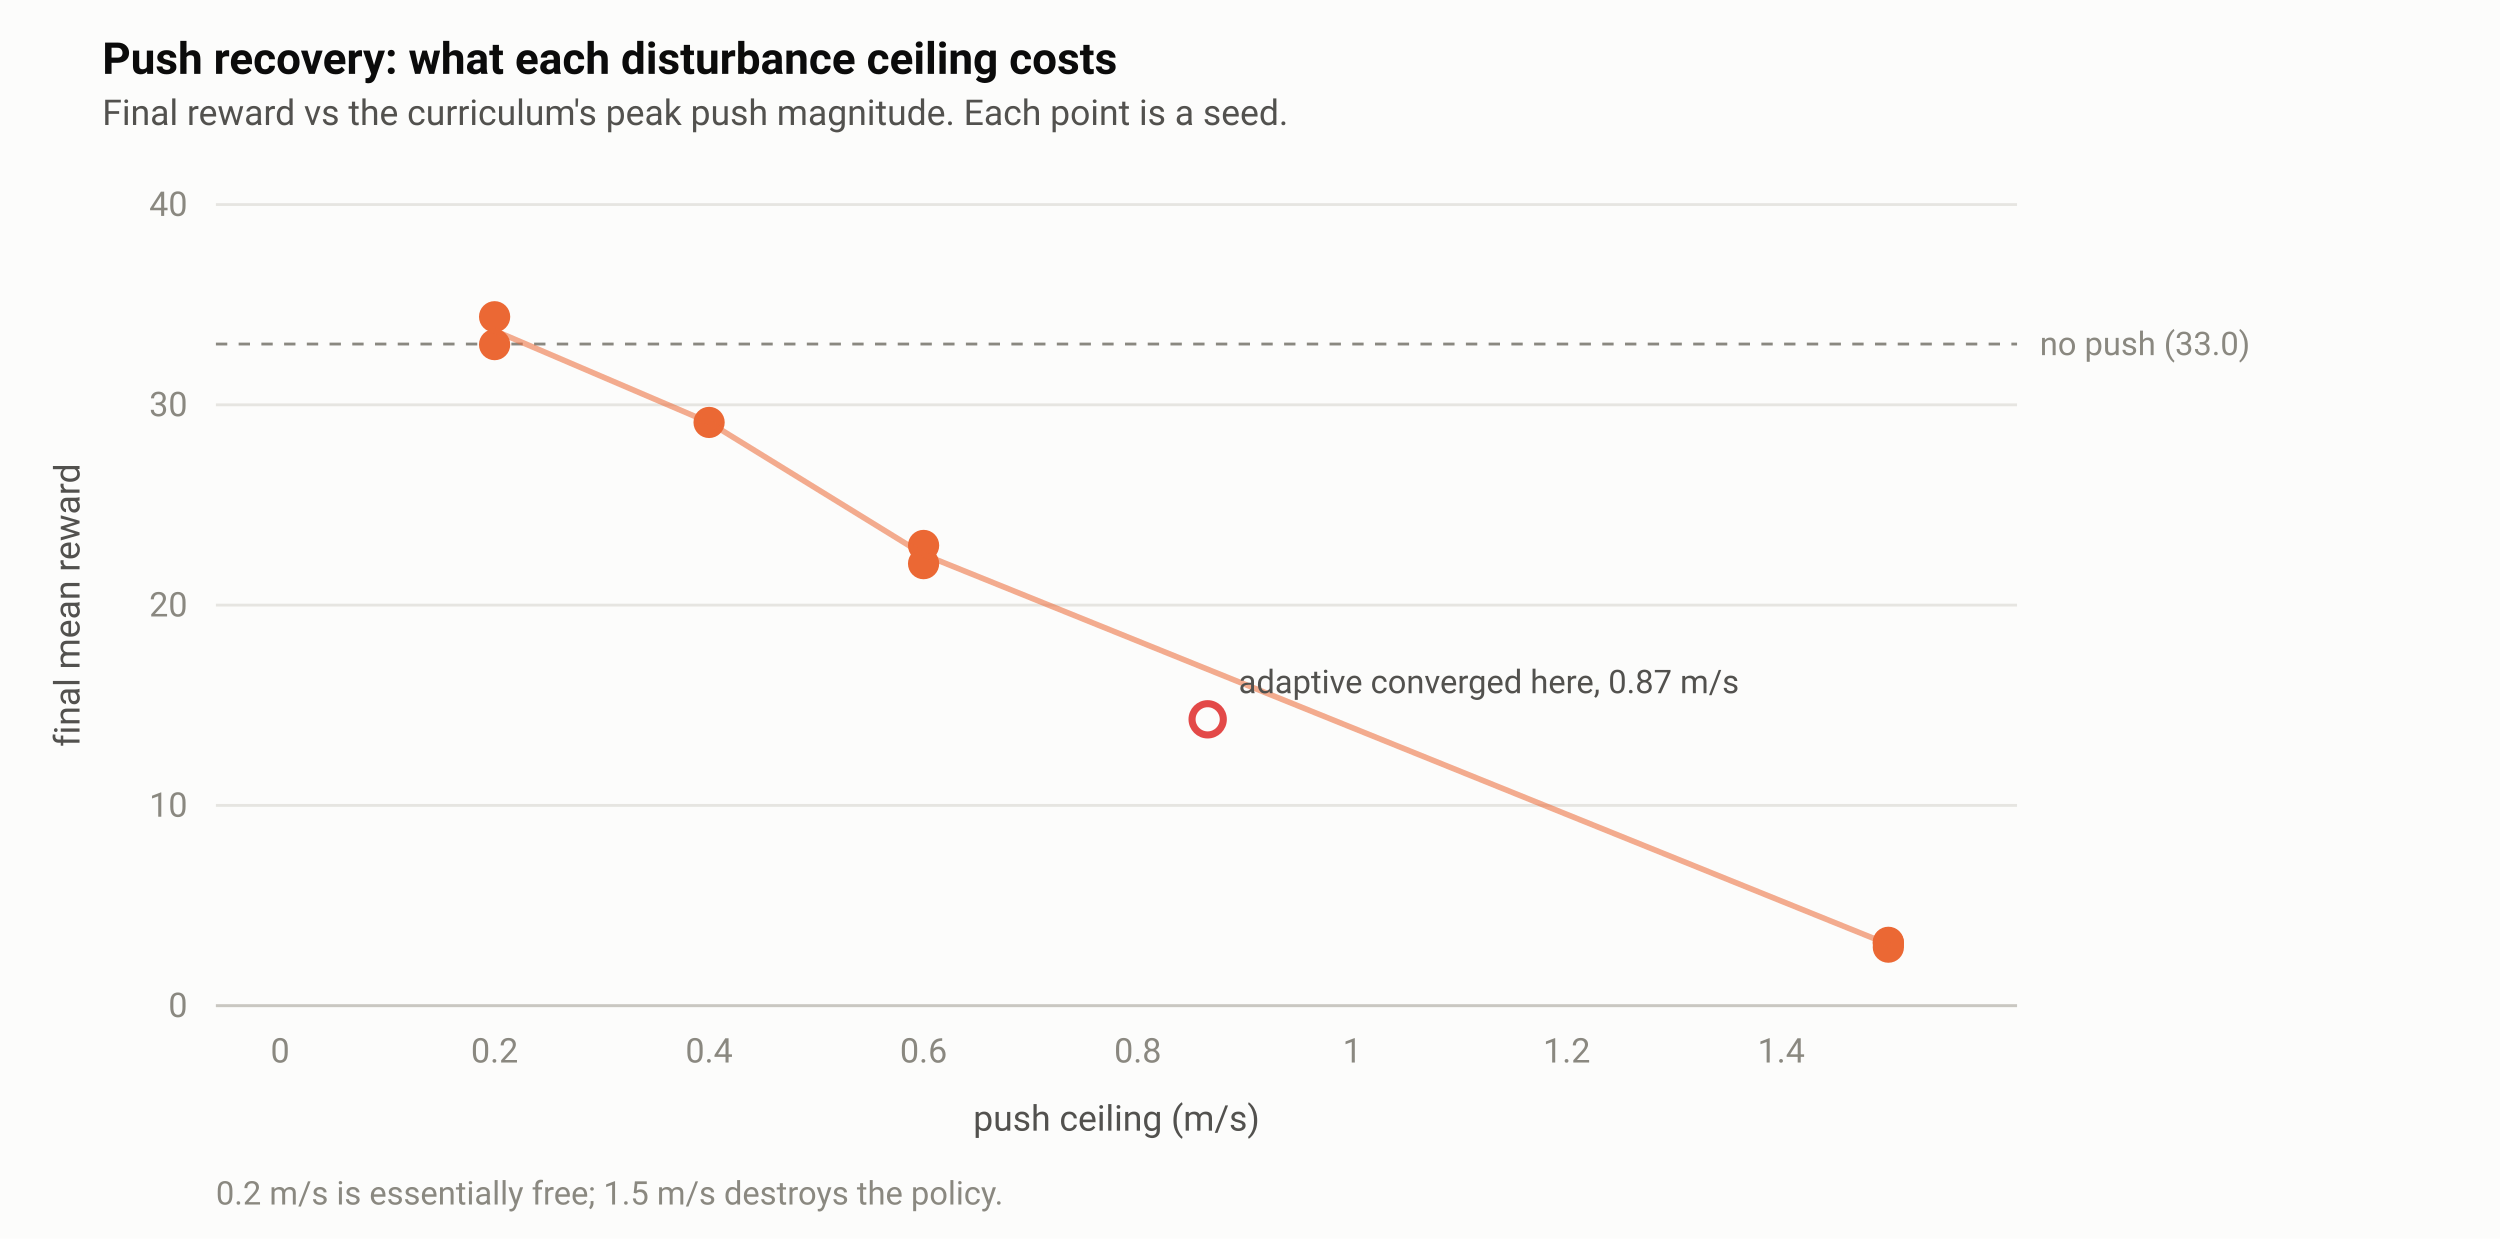
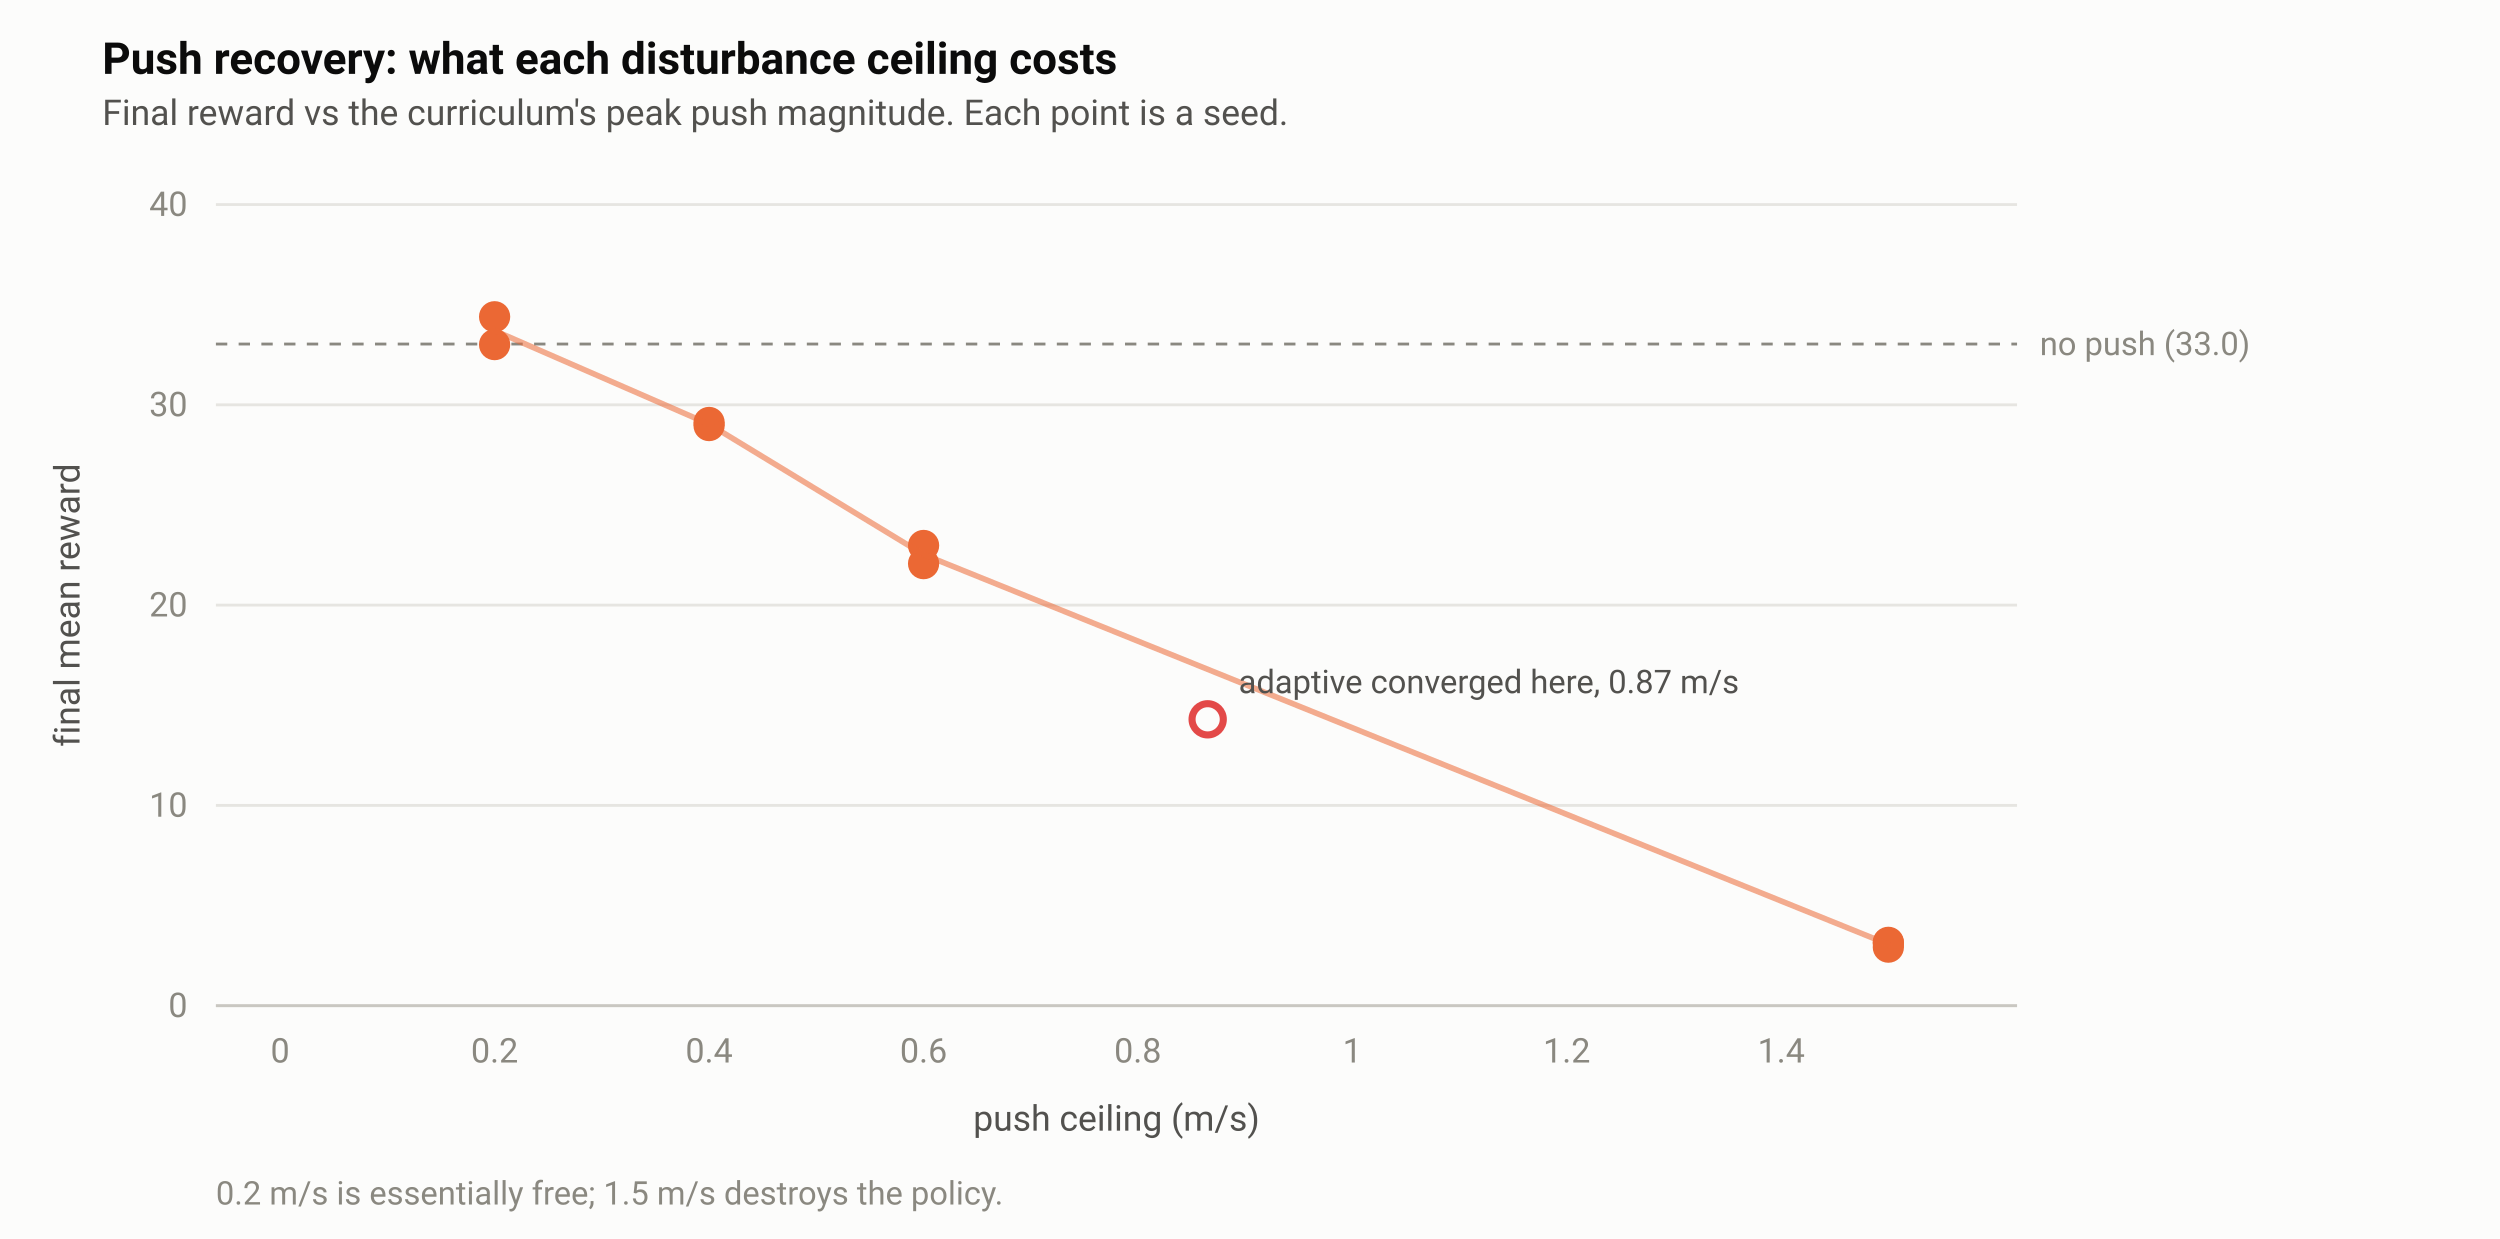
<svg xmlns="http://www.w3.org/2000/svg" width="880" height="436" viewBox="0 0 880 436" role="img">
  <rect width="880" height="436" fill="#fcfcfb" />
  <text x="36" y="26" font-size="15.5" font-weight="600" fill="#0b0b0b" font-family="ui-sans-serif,-apple-system,'Segoe UI',Roboto,Helvetica,Arial,sans-serif">Push recovery: what each disturbance ceiling costs</text>
  <text x="36" y="44" font-size="12.5" fill="#52514e" font-family="ui-sans-serif,-apple-system,'Segoe UI',Roboto,Helvetica,Arial,sans-serif">Final reward vs the curriculum's peak push magnitude. Each point is a seed.</text>
  <line x1="76" y1="354.0" x2="710" y2="354.0" stroke="#e6e5e1" stroke-width="1" />
  <text x="66" y="358.0" text-anchor="end" font-size="12" fill="#8a8880" font-family="ui-sans-serif,-apple-system,'Segoe UI',Roboto,Helvetica,Arial,sans-serif">0</text>
  <line x1="76" y1="283.5" x2="710" y2="283.5" stroke="#e6e5e1" stroke-width="1" />
  <text x="66" y="287.5" text-anchor="end" font-size="12" fill="#8a8880" font-family="ui-sans-serif,-apple-system,'Segoe UI',Roboto,Helvetica,Arial,sans-serif">10</text>
  <line x1="76" y1="213.0" x2="710" y2="213.0" stroke="#e6e5e1" stroke-width="1" />
  <text x="66" y="217.0" text-anchor="end" font-size="12" fill="#8a8880" font-family="ui-sans-serif,-apple-system,'Segoe UI',Roboto,Helvetica,Arial,sans-serif">20</text>
  <line x1="76" y1="142.5" x2="710" y2="142.5" stroke="#e6e5e1" stroke-width="1" />
  <text x="66" y="146.5" text-anchor="end" font-size="12" fill="#8a8880" font-family="ui-sans-serif,-apple-system,'Segoe UI',Roboto,Helvetica,Arial,sans-serif">30</text>
  <line x1="76" y1="72.0" x2="710" y2="72.0" stroke="#e6e5e1" stroke-width="1" />
  <text x="66" y="76.0" text-anchor="end" font-size="12" fill="#8a8880" font-family="ui-sans-serif,-apple-system,'Segoe UI',Roboto,Helvetica,Arial,sans-serif">40</text>
  <text x="98.6" y="374" text-anchor="middle" font-size="12" fill="#8a8880" font-family="ui-sans-serif,-apple-system,'Segoe UI',Roboto,Helvetica,Arial,sans-serif">0</text>
  <text x="174.1" y="374" text-anchor="middle" font-size="12" fill="#8a8880" font-family="ui-sans-serif,-apple-system,'Segoe UI',Roboto,Helvetica,Arial,sans-serif">0.2</text>
  <text x="249.6" y="374" text-anchor="middle" font-size="12" fill="#8a8880" font-family="ui-sans-serif,-apple-system,'Segoe UI',Roboto,Helvetica,Arial,sans-serif">0.4</text>
  <text x="325.1" y="374" text-anchor="middle" font-size="12" fill="#8a8880" font-family="ui-sans-serif,-apple-system,'Segoe UI',Roboto,Helvetica,Arial,sans-serif">0.6</text>
  <text x="400.5" y="374" text-anchor="middle" font-size="12" fill="#8a8880" font-family="ui-sans-serif,-apple-system,'Segoe UI',Roboto,Helvetica,Arial,sans-serif">0.8</text>
  <text x="476.0" y="374" text-anchor="middle" font-size="12" fill="#8a8880" font-family="ui-sans-serif,-apple-system,'Segoe UI',Roboto,Helvetica,Arial,sans-serif">1</text>
  <text x="551.5" y="374" text-anchor="middle" font-size="12" fill="#8a8880" font-family="ui-sans-serif,-apple-system,'Segoe UI',Roboto,Helvetica,Arial,sans-serif">1.2</text>
  <text x="627.0" y="374" text-anchor="middle" font-size="12" fill="#8a8880" font-family="ui-sans-serif,-apple-system,'Segoe UI',Roboto,Helvetica,Arial,sans-serif">1.4</text>
  <line x1="76" y1="354" x2="710" y2="354" stroke="#c9c7c1" stroke-width="1" />
  <text x="393" y="398" text-anchor="middle" font-size="12.5" fill="#52514e" font-family="ui-sans-serif,-apple-system,'Segoe UI',Roboto,Helvetica,Arial,sans-serif">push ceiling (m/s)</text>
  <text transform="translate(28,213) rotate(-90)" text-anchor="middle" font-size="12.5" fill="#52514e" font-family="ui-sans-serif,-apple-system,'Segoe UI',Roboto,Helvetica,Arial,sans-serif">final mean reward</text>
  <line x1="76" y1="121.1" x2="710" y2="121.1" stroke="#8a8880" stroke-width="1" stroke-dasharray="4 4" />
  <text x="718" y="125" font-size="11.5" fill="#8a8880" font-family="ui-sans-serif,-apple-system,'Segoe UI',Roboto,Helvetica,Arial,sans-serif">no push (33.0)</text>
  <circle cx="174.1" cy="121.3" r="4.5" fill="#eb6834" stroke="#eb6834" stroke-width="2" />
  <circle cx="174.1" cy="111.5" r="4.5" fill="#eb6834" stroke="#eb6834" stroke-width="2" />
  <circle cx="249.6" cy="148.7" r="4.5" fill="#eb6834" stroke="#eb6834" stroke-width="2" />
+   <circle cx="249.6" cy="149.8" r="4.5" fill="#eb6834" stroke="#eb6834" stroke-width="2" />
  <circle cx="325.1" cy="198.4" r="4.5" fill="#eb6834" stroke="#eb6834" stroke-width="2" />
  <circle cx="325.1" cy="192.0" r="4.5" fill="#eb6834" stroke="#eb6834" stroke-width="2" />
  <circle cx="664.7" cy="333.4" r="4.5" fill="#eb6834" stroke="#eb6834" stroke-width="2" />
  <circle cx="664.7" cy="332.0" r="4.5" fill="#eb6834" stroke="#eb6834" stroke-width="2" />
  <circle cx="664.7" cy="331.7" r="4.5" fill="#eb6834" stroke="#eb6834" stroke-width="2" />
-   <path d="M174.1,116.4 L249.6,148.7 L325.1,195.2 L664.7,332.4" fill="none" stroke="#eb6834" stroke-width="2" stroke-linejoin="round" stroke-linecap="round" opacity="0.55" />
+   <path d="M174.1,116.4 L249.6,149.3 L325.1,195.2 L664.7,332.4" fill="none" stroke="#eb6834" stroke-width="2" stroke-linejoin="round" stroke-linecap="round" opacity="0.55" />
  <circle cx="425.1" cy="253.2" r="5.5" fill="none" stroke="#e34948" stroke-width="2.5" />
  <text x="436" y="244" font-size="11.5" fill="#52514e" font-family="ui-sans-serif,-apple-system,'Segoe UI',Roboto,Helvetica,Arial,sans-serif">adaptive converged here, 0.87 m/s</text>
  <text x="76" y="424" font-size="11.5" fill="#8a8880" font-family="ui-sans-serif,-apple-system,'Segoe UI',Roboto,Helvetica,Arial,sans-serif">0.2 m/s is essentially free; 1.5 m/s destroys the policy.</text>
</svg>
